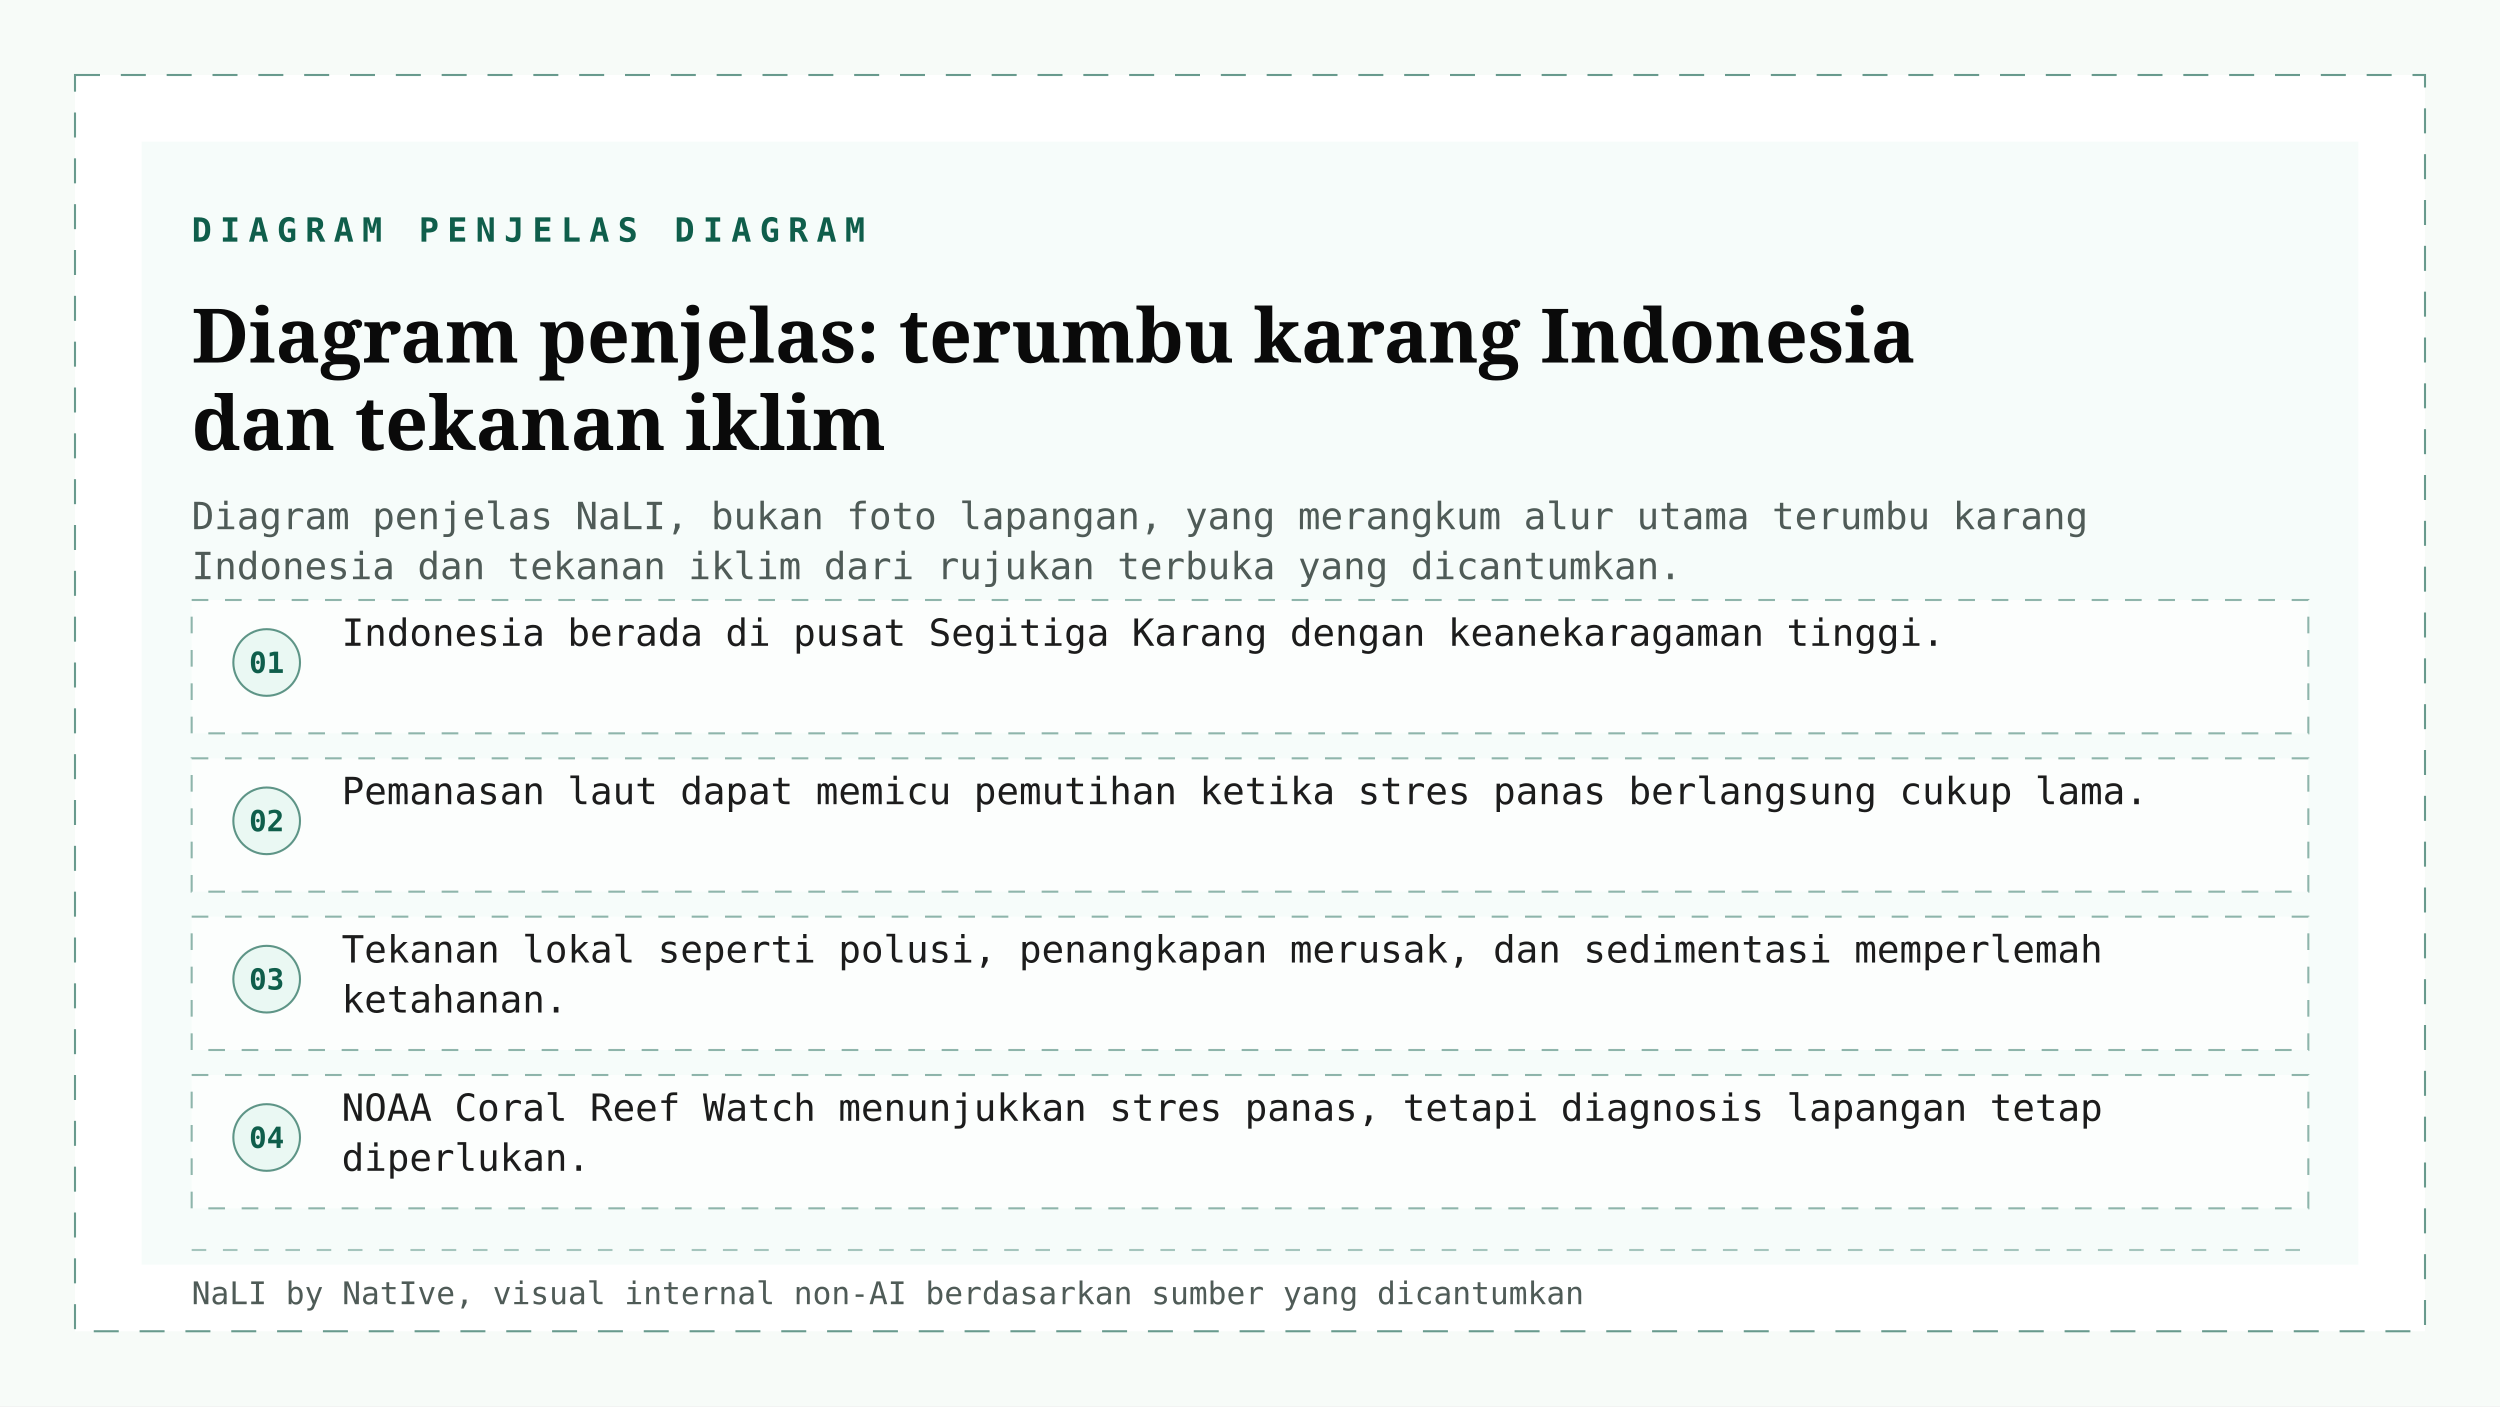
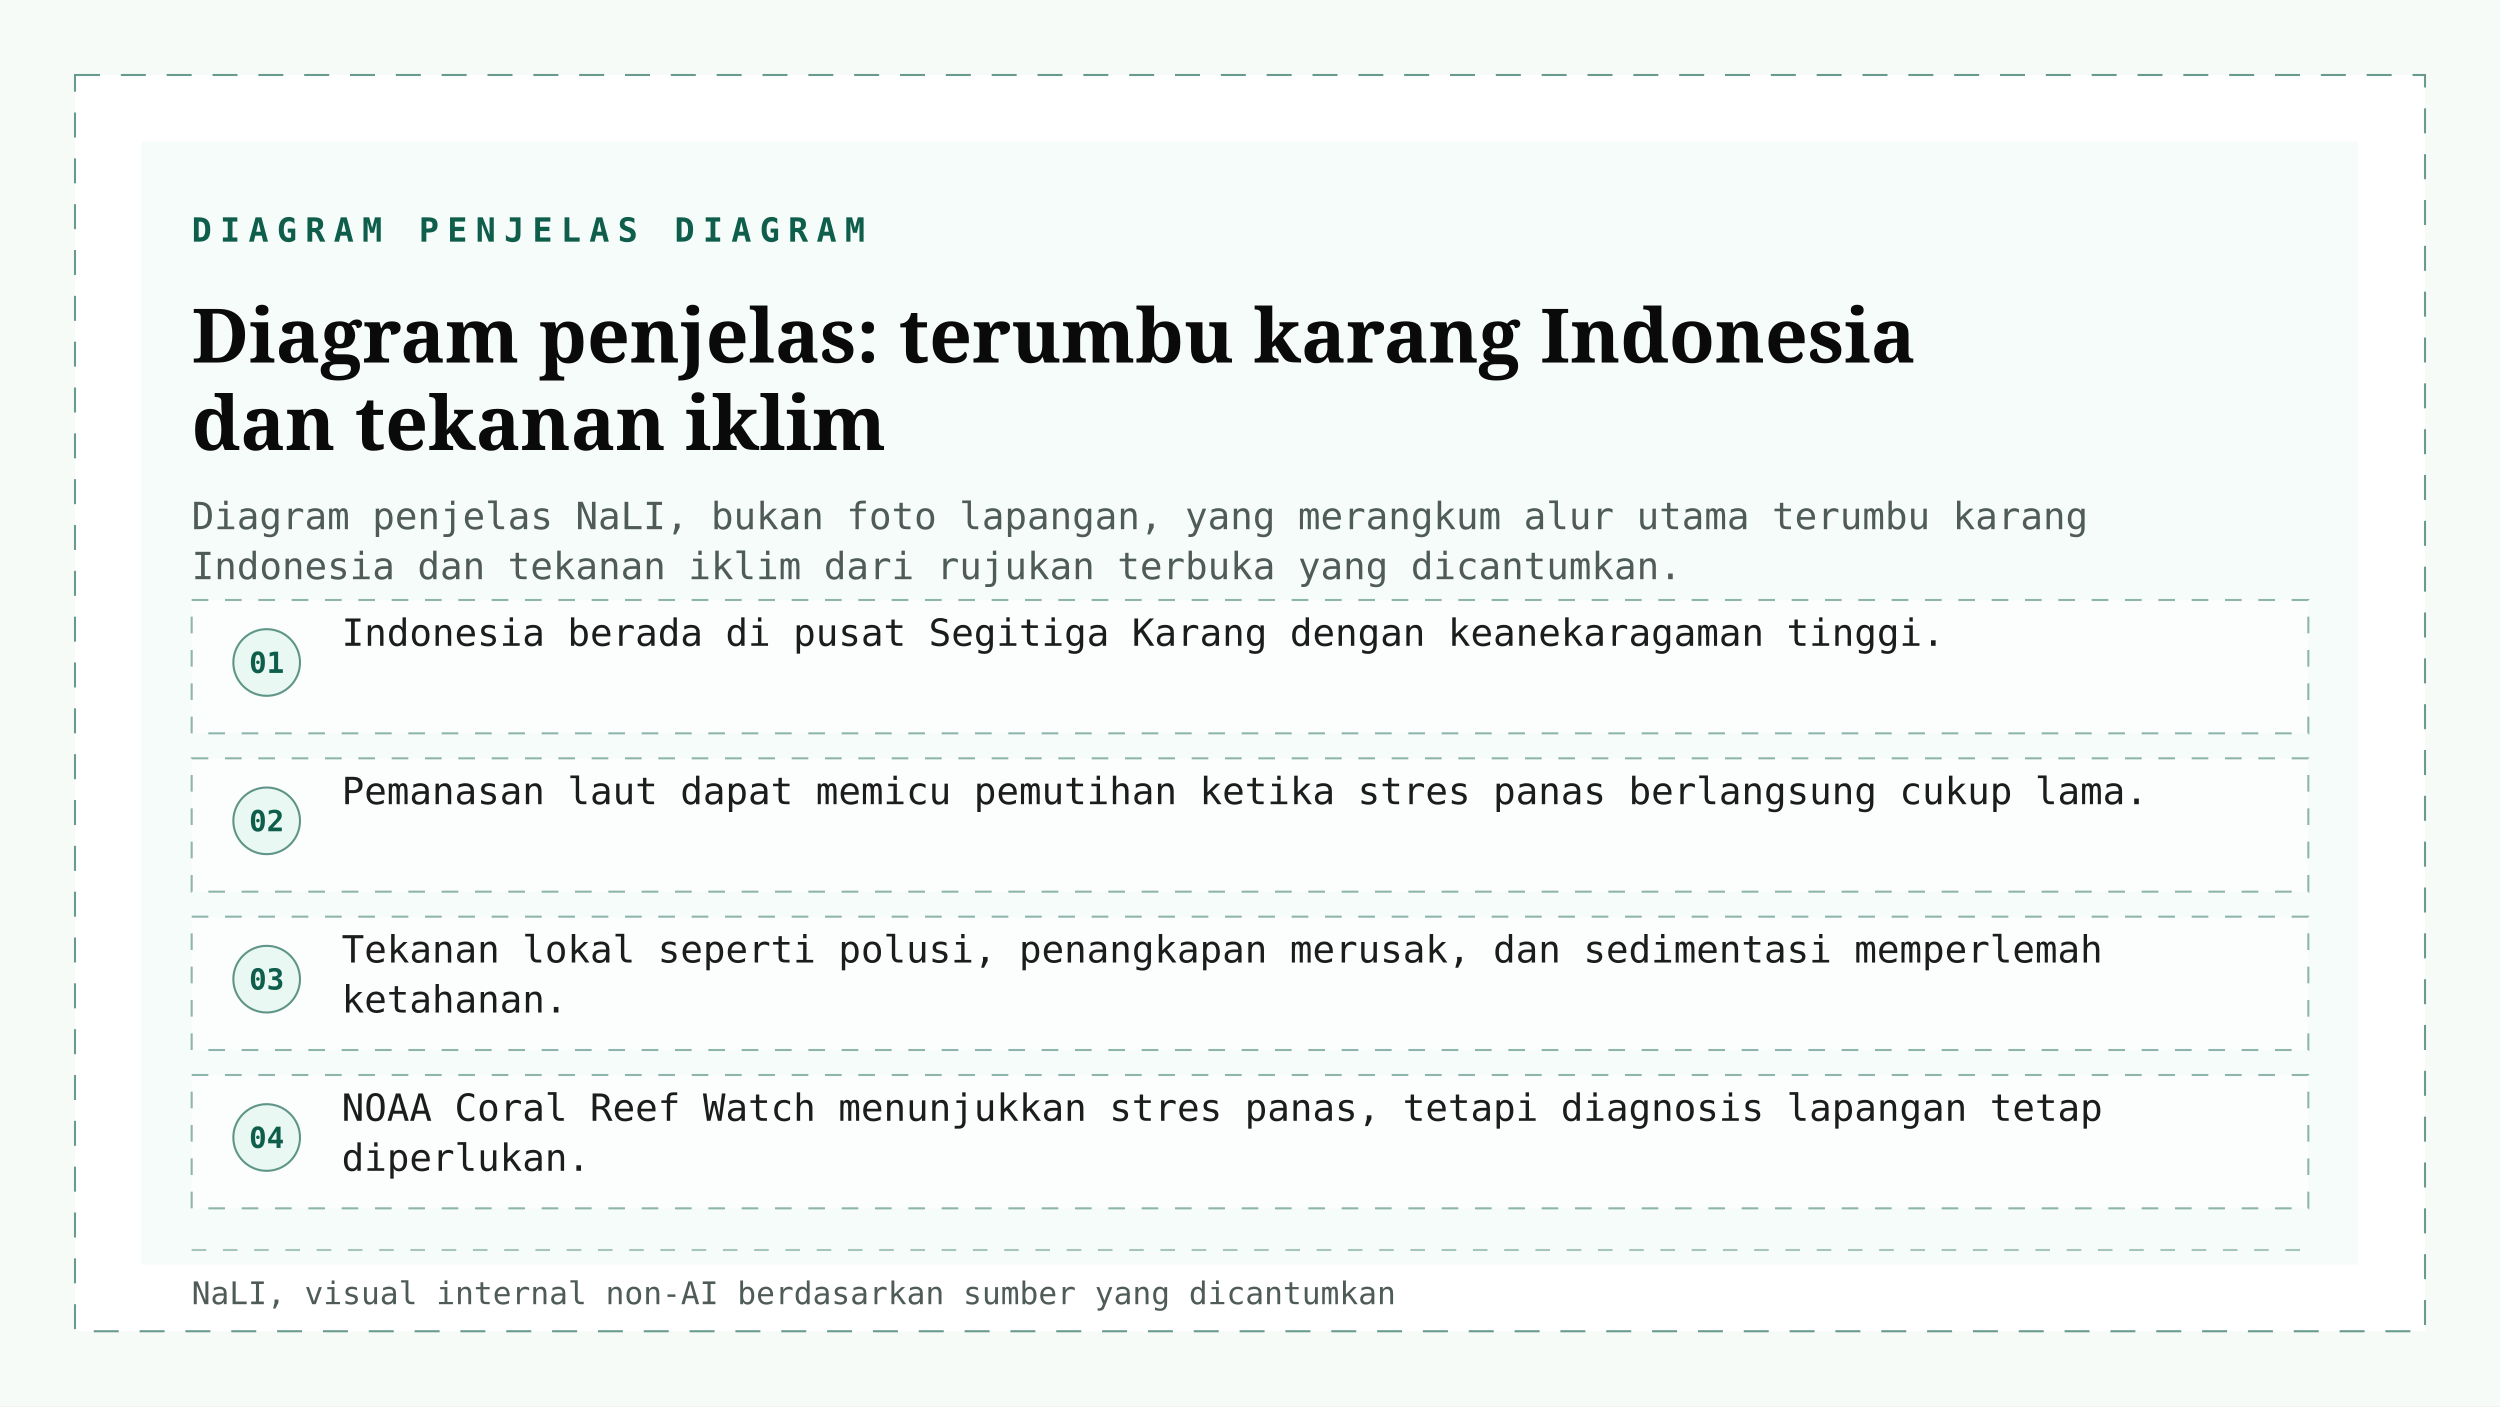
<svg xmlns="http://www.w3.org/2000/svg" viewBox="0 0 1200 675" role="img" aria-label="Diagram penjelas: terumbu karang Indonesia dan tekanan iklim">
  <rect width="1200" height="675" fill="#f7fbf8" />
  <rect x="36" y="36" width="1128" height="603" fill="#ffffff" stroke="#0f5e4b" stroke-opacity="0.62" stroke-dasharray="12 10" />
  <rect x="68" y="68" width="1064" height="539" fill="#eaf8f3" fill-opacity="0.42" />
  <text x="92" y="116" font-family="ui-monospace, SFMono-Regular, Menlo, monospace" font-size="16" font-weight="700" letter-spacing="4" fill="#0f5e4b">DIAGRAM PENJELAS DIAGRAM</text>
  <text x="92" y="174" font-family="Georgia, serif" font-size="36" font-weight="700" fill="#0a0a0a">
    <tspan x="92" dy="0">Diagram penjelas: terumbu karang Indonesia</tspan>
    <tspan x="92" dy="42">dan tekanan iklim</tspan>
  </text>
  <text x="92" y="254" font-family="ui-monospace, SFMono-Regular, Menlo, monospace" font-size="18" font-weight="400" fill="#4f5b57">
    <tspan x="92" dy="0">Diagram penjelas NaLI, bukan foto lapangan, yang merangkum alur utama terumbu karang</tspan>
    <tspan x="92" dy="24">Indonesia dan tekanan iklim dari rujukan terbuka yang dicantumkan.</tspan>
  </text>
  <g>
    <rect x="92" y="288" width="1016" height="64" fill="#ffffff" fill-opacity="0.66" stroke="#0f5e4b" stroke-opacity="0.45" stroke-dasharray="8 8" />
    <circle cx="128" cy="318" r="16" fill="#eaf8f3" stroke="#0f5e4b" stroke-opacity="0.65" />
    <text x="128" y="323" text-anchor="middle" font-family="ui-monospace, SFMono-Regular, Menlo, monospace" font-size="14" font-weight="700" fill="#0f5e4b">01</text>
    <text x="164" y="310" font-family="ui-monospace, SFMono-Regular, Menlo, monospace" font-size="18" font-weight="400" fill="#1c1c1c">
      <tspan x="164" dy="0">Indonesia berada di pusat Segitiga Karang dengan keanekaragaman tinggi.</tspan>
    </text>
  </g>
  <g>
    <rect x="92" y="364" width="1016" height="64" fill="#ffffff" fill-opacity="0.66" stroke="#0f5e4b" stroke-opacity="0.45" stroke-dasharray="8 8" />
    <circle cx="128" cy="394" r="16" fill="#eaf8f3" stroke="#0f5e4b" stroke-opacity="0.65" />
    <text x="128" y="399" text-anchor="middle" font-family="ui-monospace, SFMono-Regular, Menlo, monospace" font-size="14" font-weight="700" fill="#0f5e4b">02</text>
    <text x="164" y="386" font-family="ui-monospace, SFMono-Regular, Menlo, monospace" font-size="18" font-weight="400" fill="#1c1c1c">
      <tspan x="164" dy="0">Pemanasan laut dapat memicu pemutihan ketika stres panas berlangsung cukup lama.</tspan>
    </text>
  </g>
  <g>
    <rect x="92" y="440" width="1016" height="64" fill="#ffffff" fill-opacity="0.66" stroke="#0f5e4b" stroke-opacity="0.45" stroke-dasharray="8 8" />
    <circle cx="128" cy="470" r="16" fill="#eaf8f3" stroke="#0f5e4b" stroke-opacity="0.65" />
    <text x="128" y="475" text-anchor="middle" font-family="ui-monospace, SFMono-Regular, Menlo, monospace" font-size="14" font-weight="700" fill="#0f5e4b">03</text>
    <text x="164" y="462" font-family="ui-monospace, SFMono-Regular, Menlo, monospace" font-size="18" font-weight="400" fill="#1c1c1c">
      <tspan x="164" dy="0">Tekanan lokal seperti polusi, penangkapan merusak, dan sedimentasi memperlemah</tspan>
      <tspan x="164" dy="24">ketahanan.</tspan>
    </text>
  </g>
  <g>
    <rect x="92" y="516" width="1016" height="64" fill="#ffffff" fill-opacity="0.66" stroke="#0f5e4b" stroke-opacity="0.45" stroke-dasharray="8 8" />
    <circle cx="128" cy="546" r="16" fill="#eaf8f3" stroke="#0f5e4b" stroke-opacity="0.65" />
    <text x="128" y="551" text-anchor="middle" font-family="ui-monospace, SFMono-Regular, Menlo, monospace" font-size="14" font-weight="700" fill="#0f5e4b">04</text>
    <text x="164" y="538" font-family="ui-monospace, SFMono-Regular, Menlo, monospace" font-size="18" font-weight="400" fill="#1c1c1c">
      <tspan x="164" dy="0">NOAA Coral Reef Watch menunjukkan stres panas, tetapi diagnosis lapangan tetap</tspan>
      <tspan x="164" dy="24">diperlukan.</tspan>
    </text>
  </g>
  <line x1="92" y1="600" x2="1108" y2="600" stroke="#0f5e4b" stroke-opacity="0.35" stroke-dasharray="7 8" />
-   <text x="92" y="626" font-family="ui-monospace, SFMono-Regular, Menlo, monospace" font-size="15" fill="#4f5b57">NaLI by NatIve, visual internal non-AI berdasarkan sumber yang dicantumkan</text>
+   <text x="92" y="626" font-family="ui-monospace, SFMono-Regular, Menlo, monospace" font-size="15" fill="#4f5b57">NaLI, visual internal non-AI berdasarkan sumber yang dicantumkan</text>
</svg>
